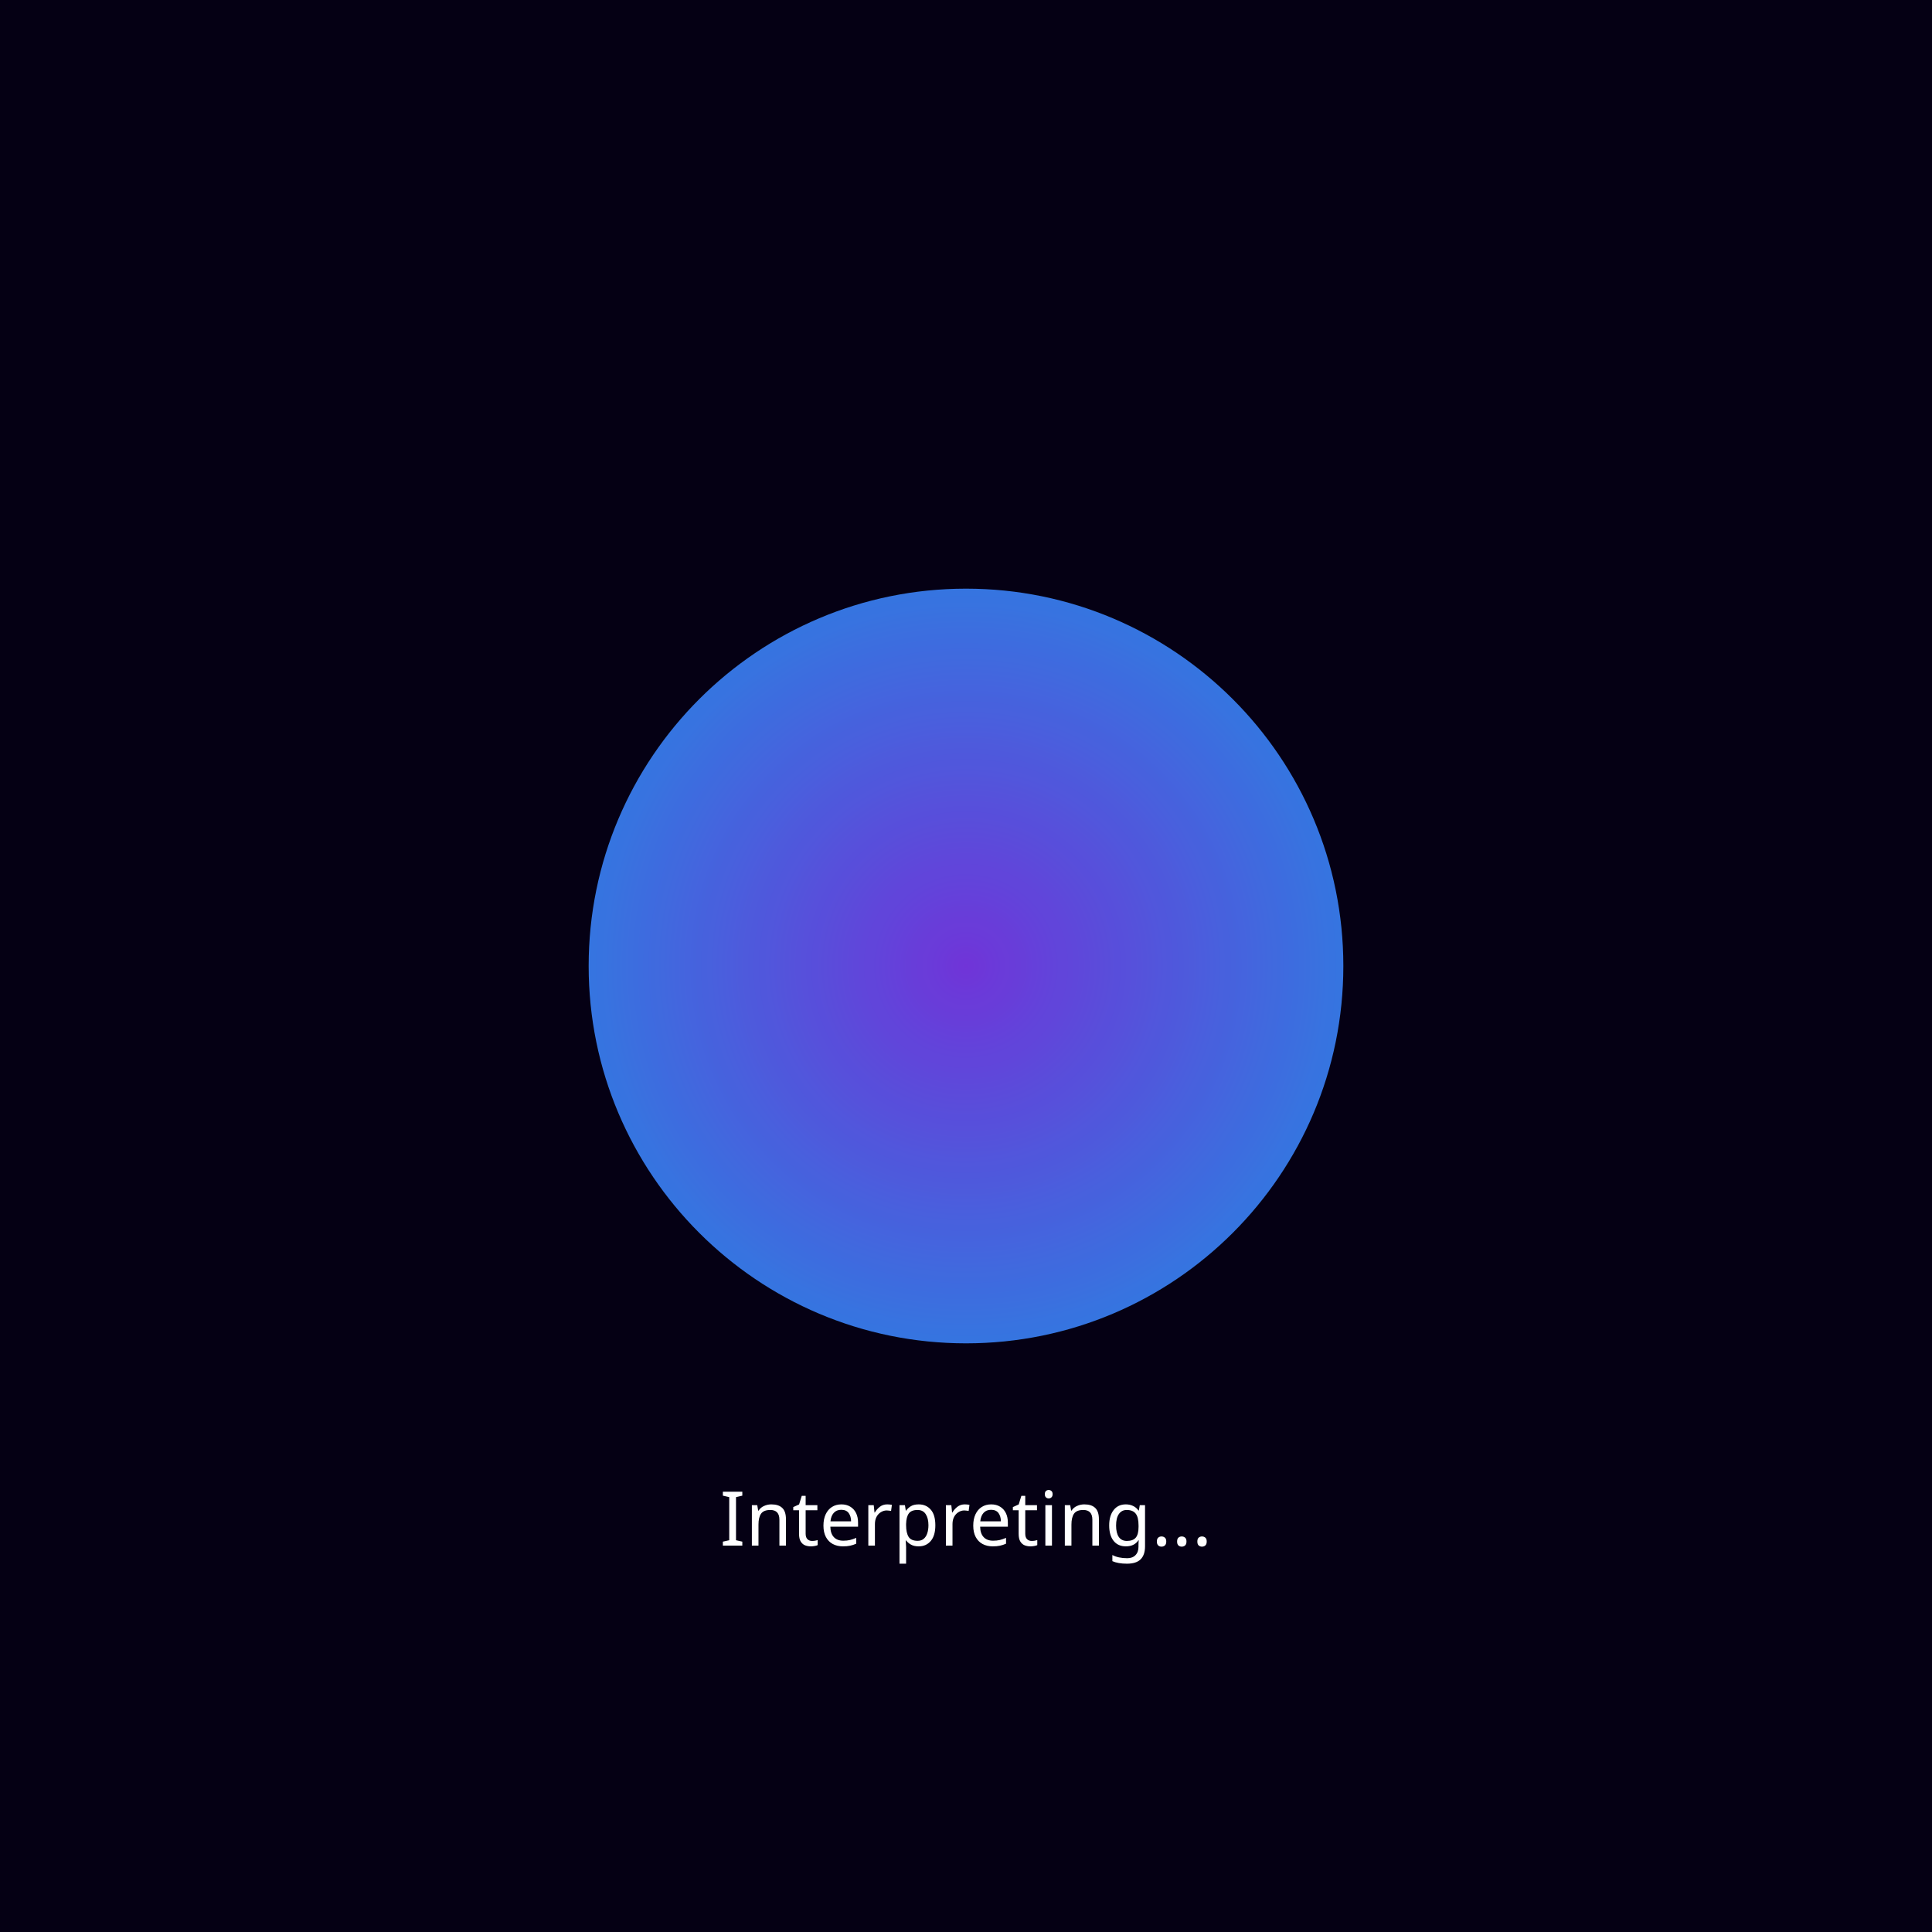
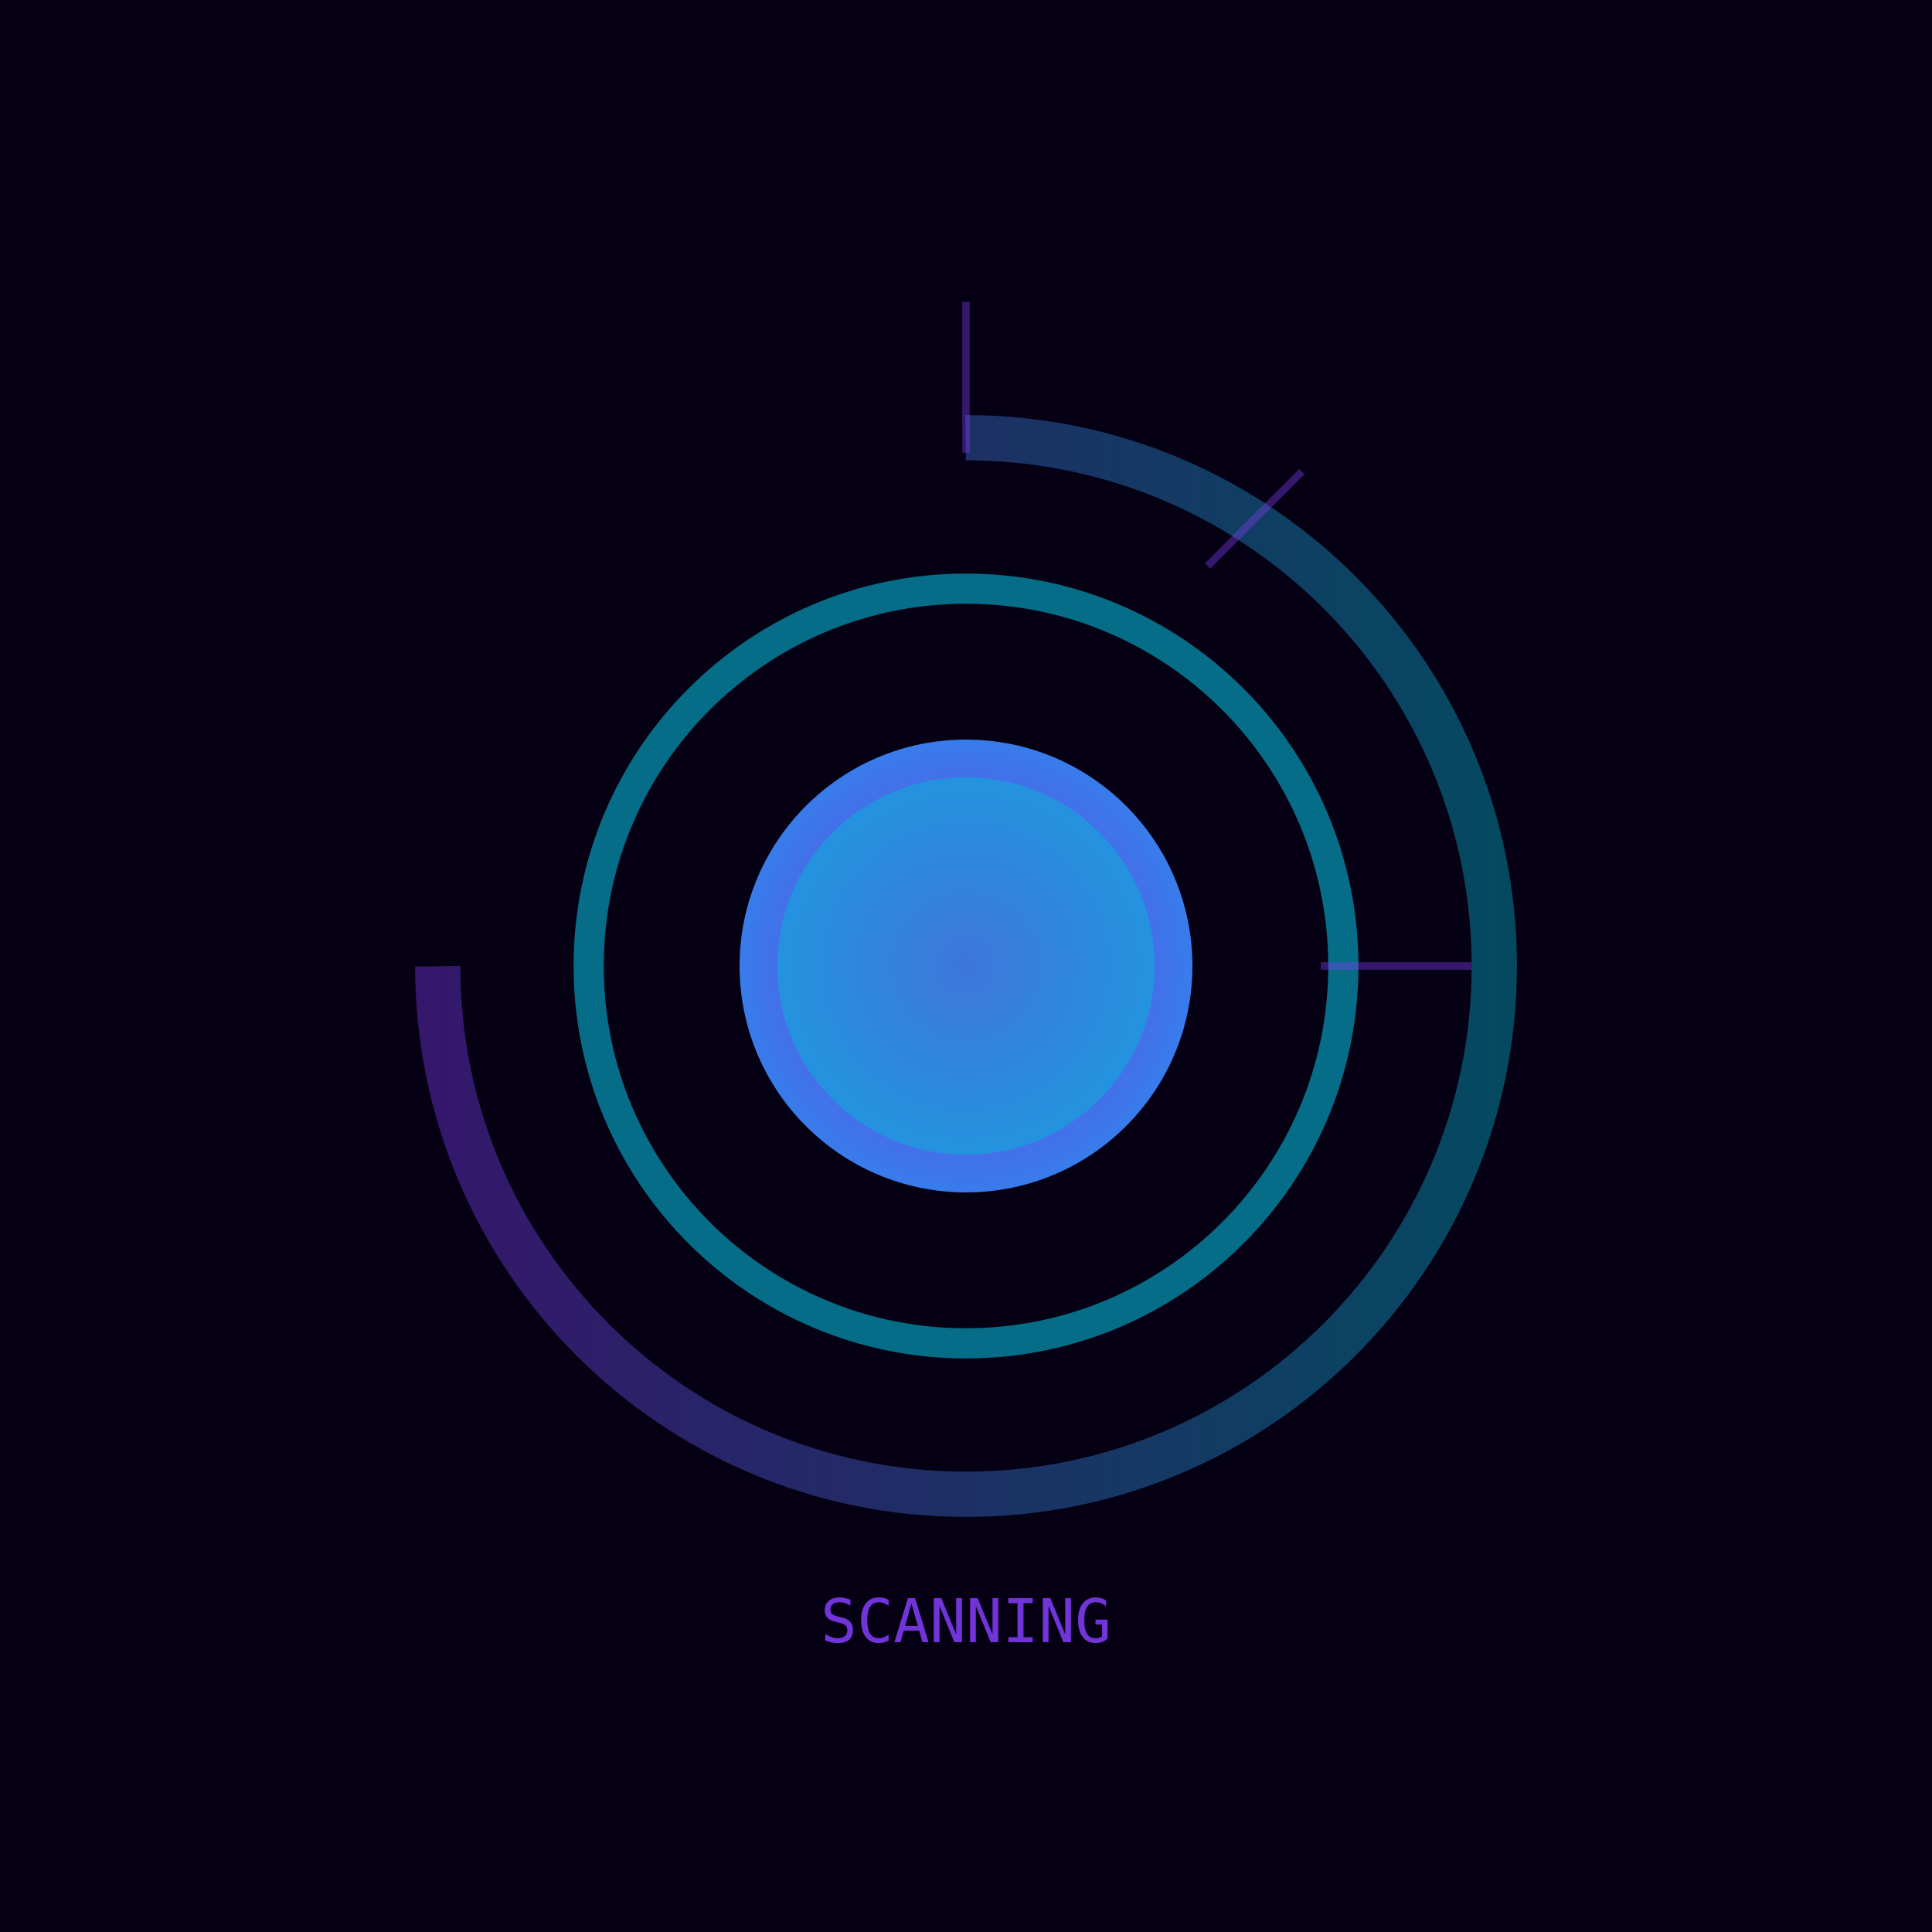
<svg xmlns="http://www.w3.org/2000/svg" width="512" height="512" viewBox="0 0 512 512">
  <defs>
-     <radialGradient id="lg" cx="50%" cy="50%">
+     <radialGradient id="load-core">
      <stop offset="0%" stop-color="#7c3aed" />
      <stop offset="100%" stop-color="#3b82f6" />
    </radialGradient>
+     <linearGradient id="pulse-ring" x1="0" x2="1">
+       <stop offset="0%" stop-color="#7c3aed" />
+       <stop offset="100%" stop-color="#06b6d4" />
+     </linearGradient>
+     <style>
+       @keyframes spin { from { transform: rotate(0deg); } to { transform: rotate(360deg); } }
+       @keyframes pulse { 0%, 100% { r: 80; opacity: 0.8; } 50% { r: 120; opacity: 0.3; } }
+       .spinner { animation: spin 3s linear infinite; }
+       .pulser { animation: pulse 2s ease-in-out infinite; }
+     </style>
  </defs>
  <rect width="100%" height="100%" fill="#050014" />
-   <g fill="url(#lg)">
-     <circle cx="256" cy="256" r="100" opacity="0.9" />
+   <circle cx="256" cy="256" r="140" fill="none" stroke="url(#pulse-ring)" stroke-width="12" class="spinner" stroke-opacity="0.4" stroke-dasharray="439.8 219.9" />
+   <circle cx="256" cy="256" r="100" fill="none" stroke="#06b6d4" stroke-width="8" class="pulser" stroke-opacity="0.6" />
+   <circle cx="256" cy="256" r="60" fill="url(#load-core)" opacity="0.95" />
+   <circle cx="256" cy="256" r="50" fill="#06b6d4" opacity="0.5" />
+   <g stroke="#7c3aed" stroke-width="2" opacity="0.4" class="spinner">
+     <line x1="256" y1="120" x2="256" y2="80" />
+     <line x1="320" y1="150" x2="345" y2="125" />
+     <line x1="350" y1="256" x2="390" y2="256" />
  </g>
-   <text x="50%" y="80%" font-family="Orbitron, sans-serif" font-size="20" fill="#fff" text-anchor="middle">Interpreting...</text>
+   <text x="50%" y="85%" font-family="Orbitron, monospace" font-size="16" fill="#7c3aed" text-anchor="middle" opacity="0.9">SCANNING</text>
</svg>
